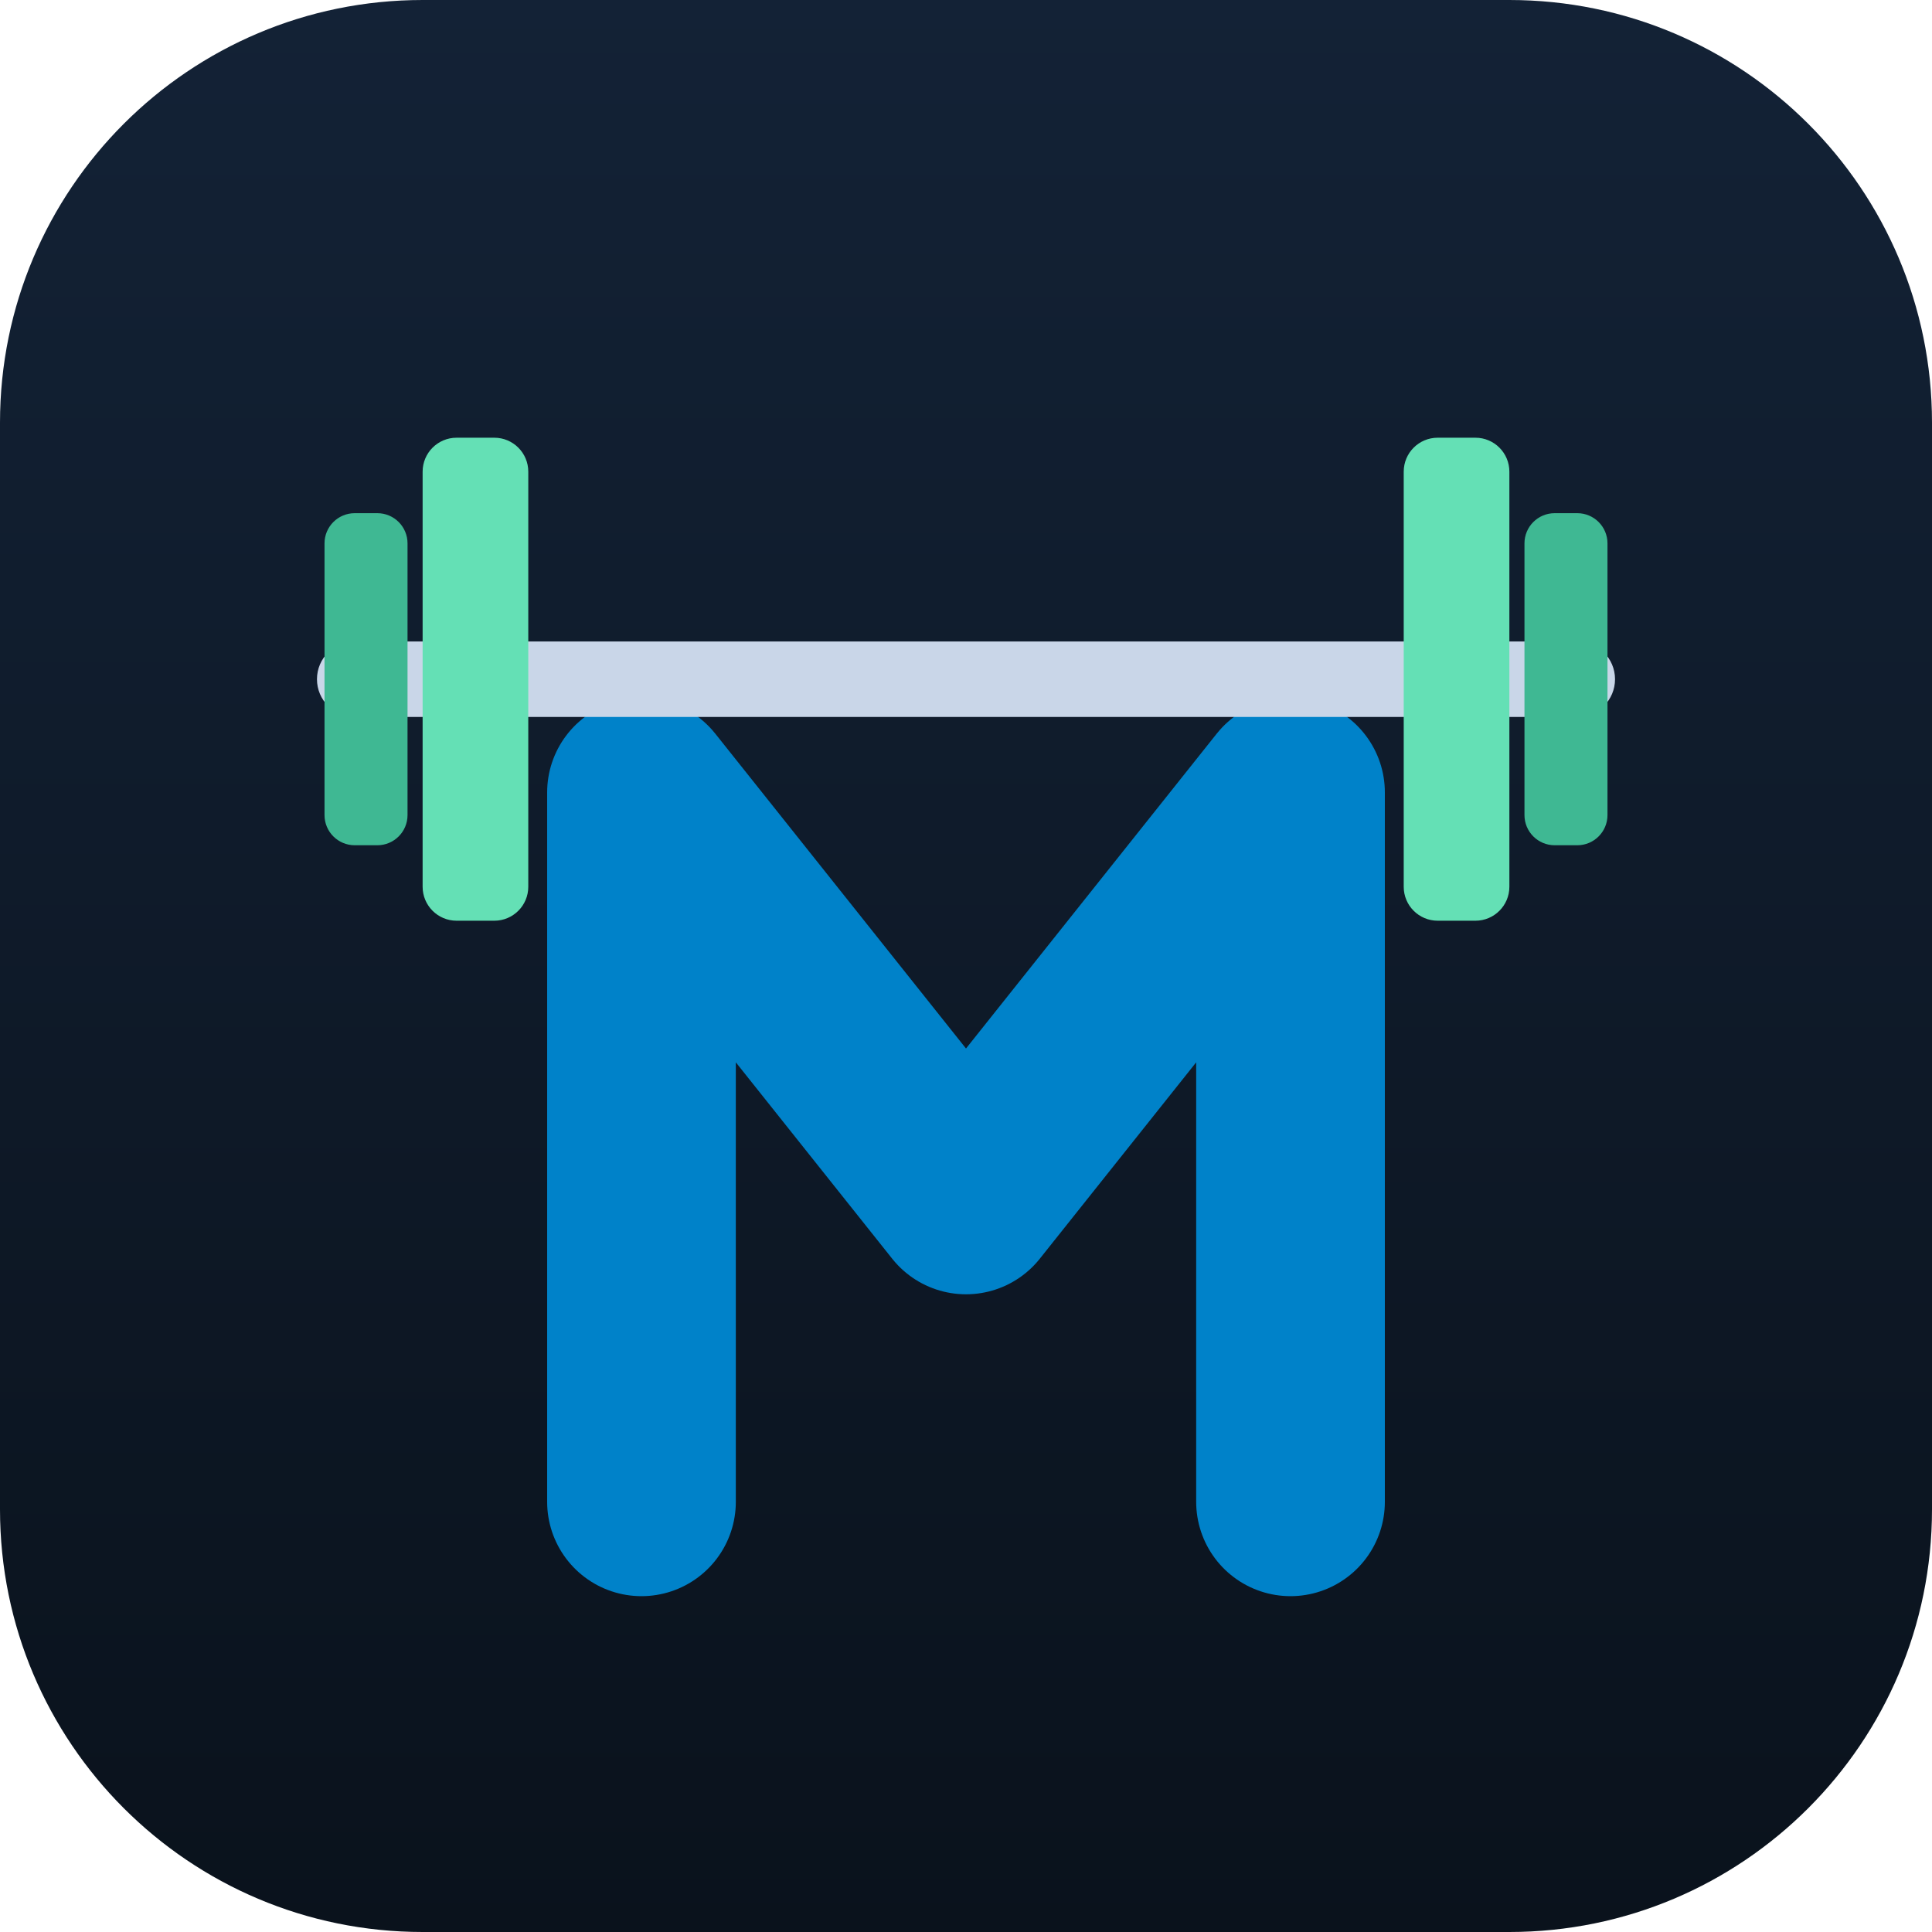
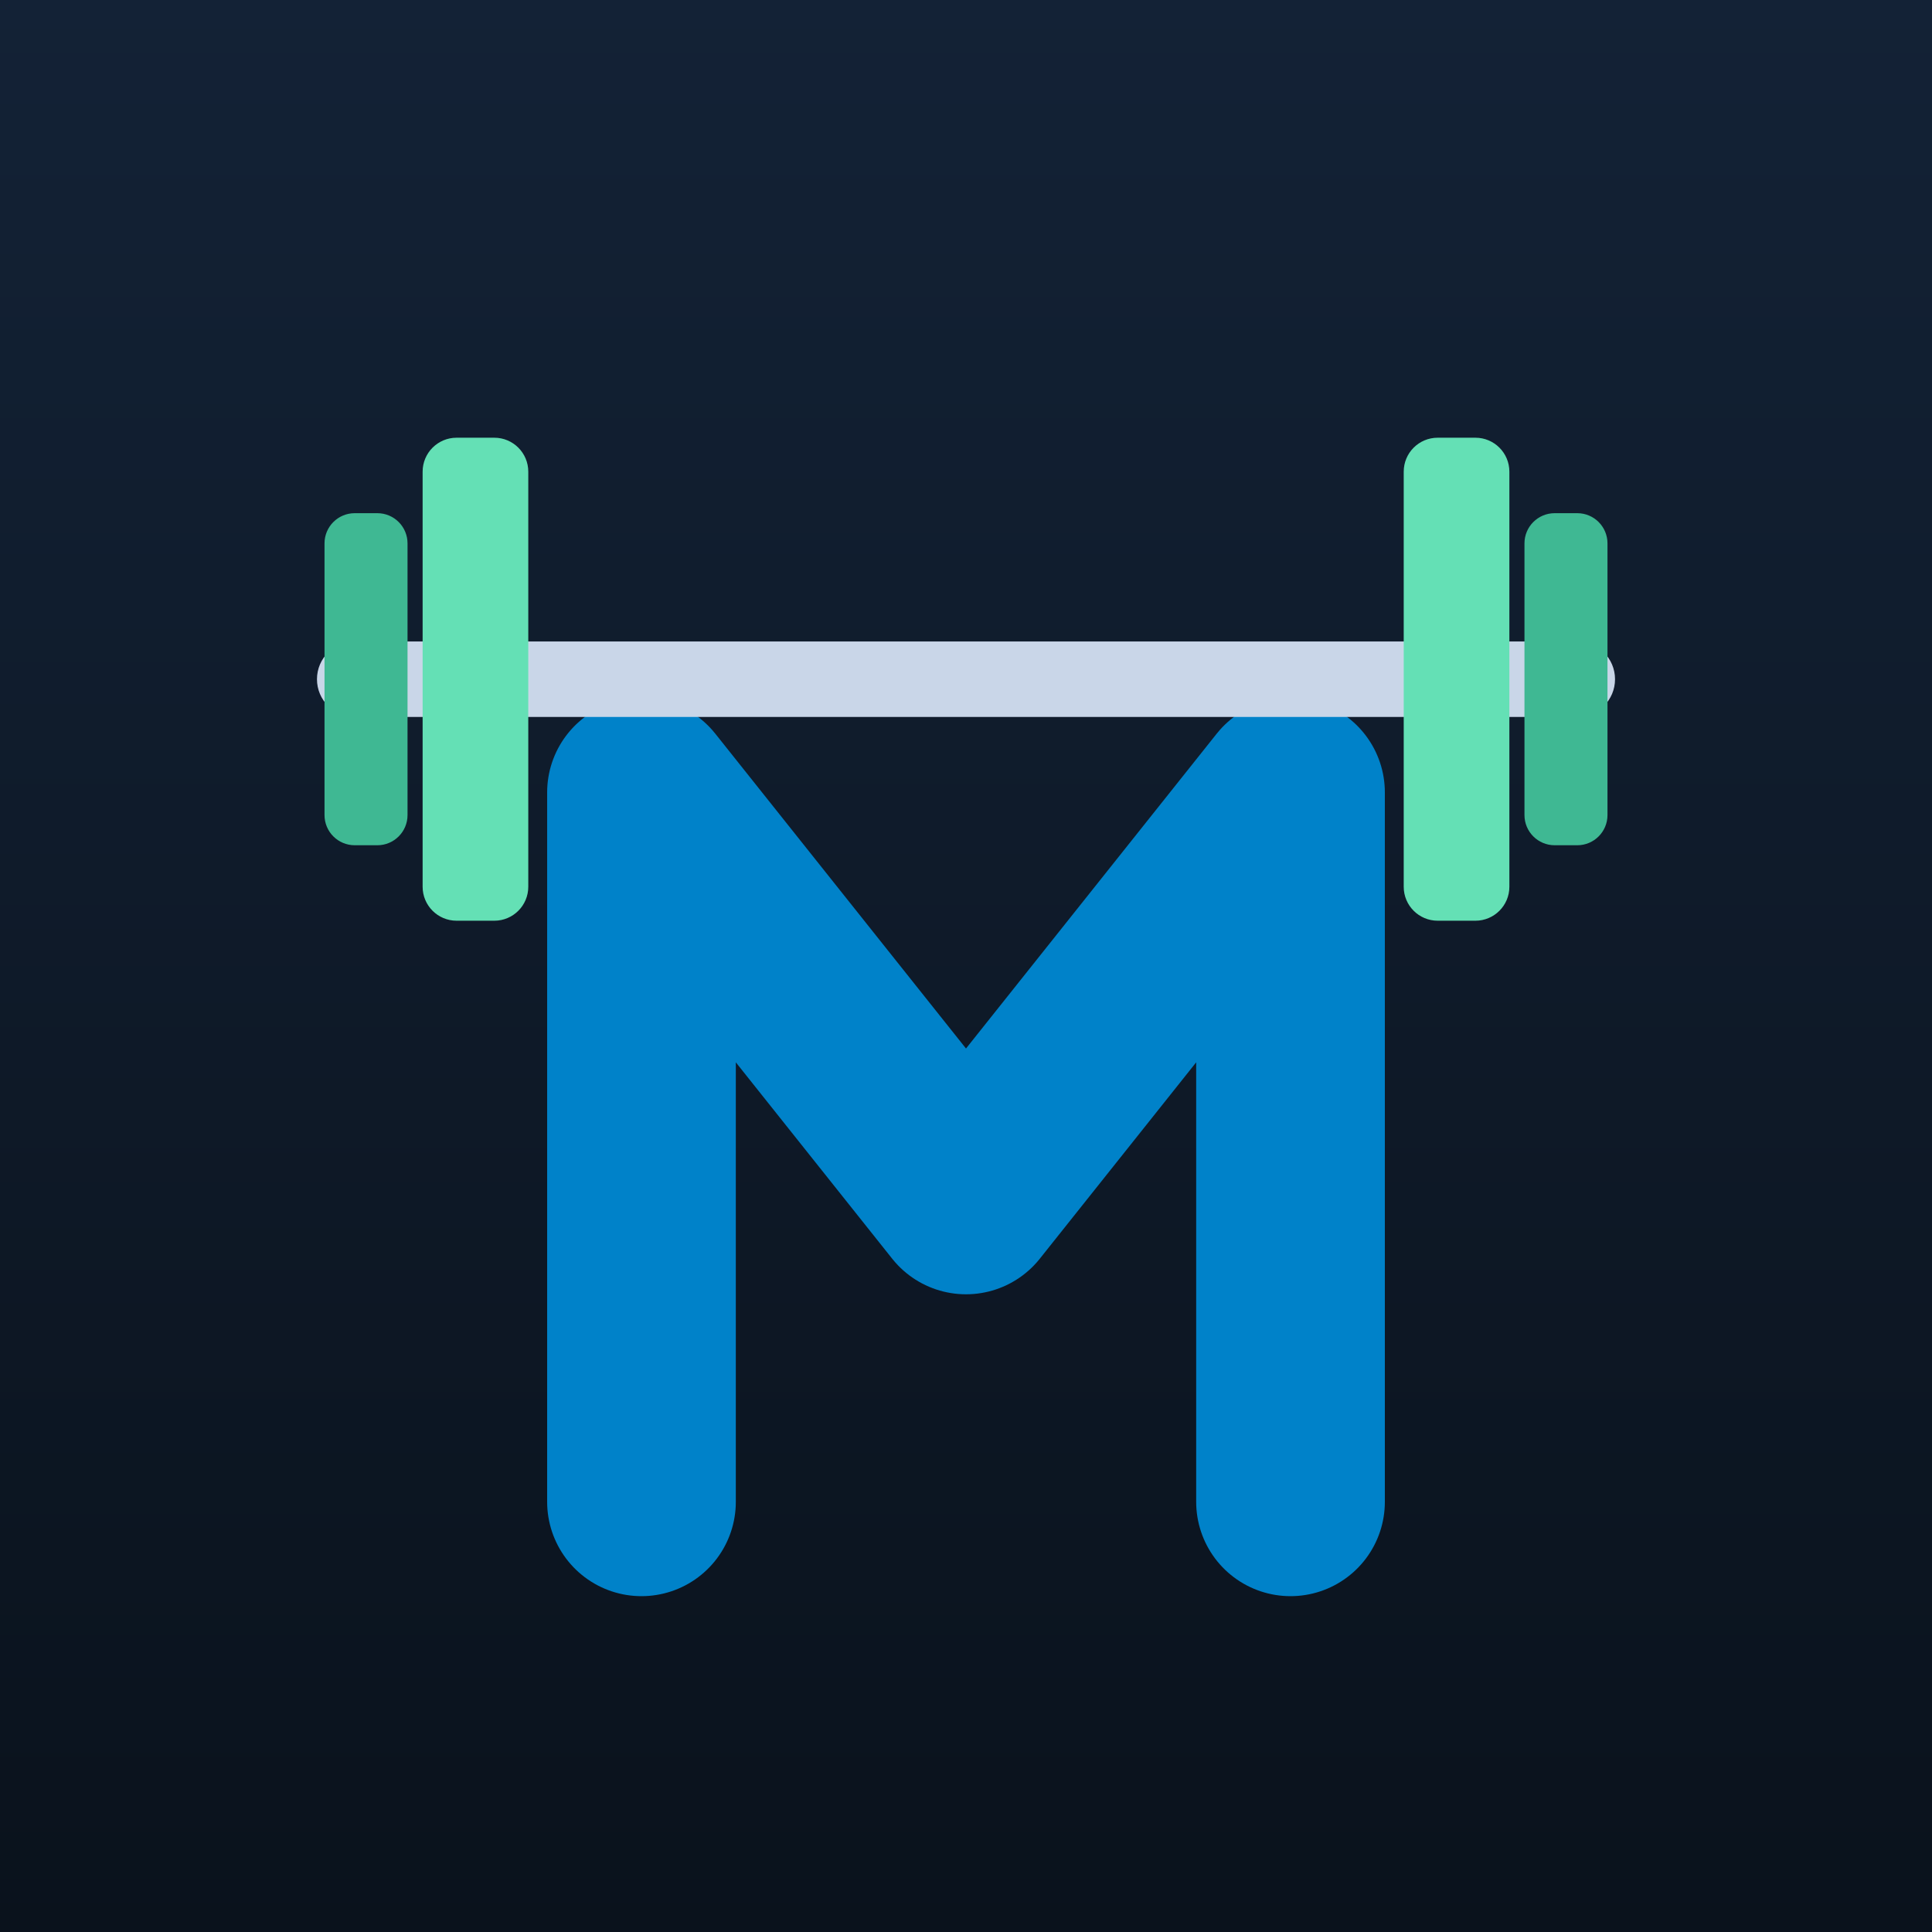
<svg xmlns="http://www.w3.org/2000/svg" viewBox="0 0 512 512" role="img" aria-label="Mattrics">
  <defs>
    <linearGradient id="bg" x1="0" y1="0" x2="0" y2="1">
      <stop offset="0" stop-color="#132236" />
      <stop offset="1" stop-color="#0a121c" />
    </linearGradient>
  </defs>
-   <rect width="512" height="512" rx="112" fill="url(#bg)" />
+   <rect width="512" height="512" fill="url(#bg)" />
  <path d="M170 398V210l86 108 86-108v188" fill="none" stroke="#0082c9" stroke-width="50" stroke-linecap="round" stroke-linejoin="round" />
  <rect x="84" y="170" width="344" height="20" rx="10" fill="#c9d6e8" />
  <g fill="#64e0b5">
    <rect x="112" y="116" width="28" height="128" rx="9" />
    <rect x="372" y="116" width="28" height="128" rx="9" />
  </g>
  <g fill="#3fb893">
    <rect x="86" y="136" width="22" height="88" rx="8" />
    <rect x="404" y="136" width="22" height="88" rx="8" />
  </g>
</svg>
